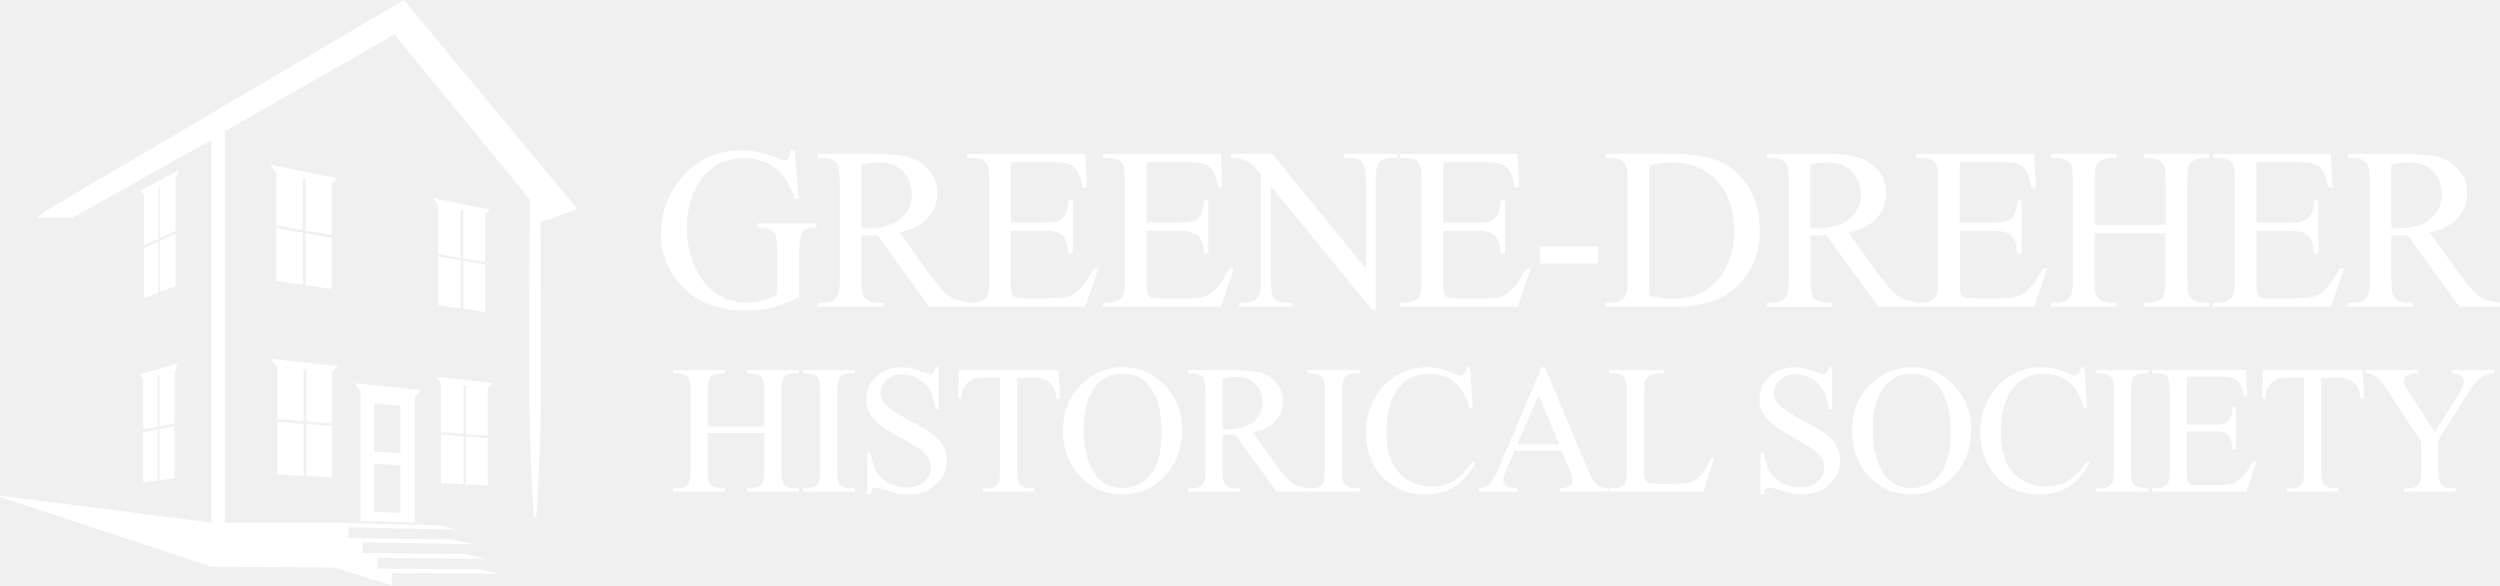
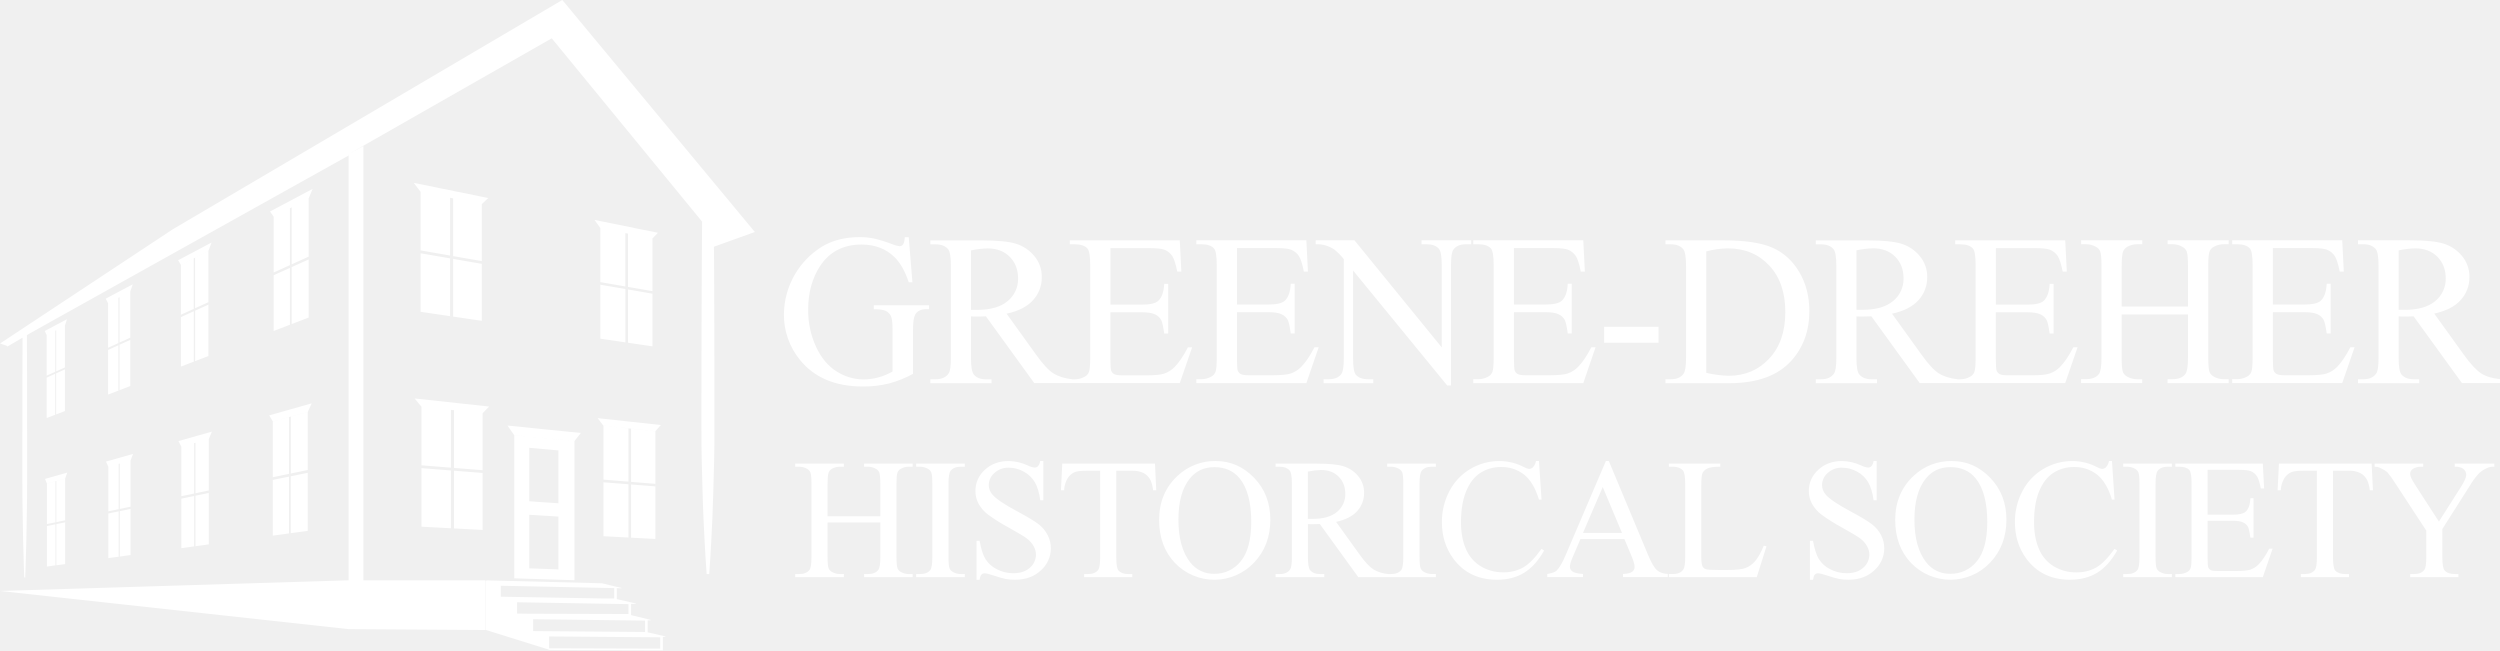
- <svg xmlns="http://www.w3.org/2000/svg" viewBox="0 0 2109.58 493.87">
-   <path d="M340.85,0,44.68,174.33,31.87,182.8l.49,1H61.78l-.23-.46,3.16-1.61h0v-.07h0L178.3,118.24V441L.13,418.25,0,419.37l116.32,38.38,62,20.47,104.15.69h0l48.08,15,.07-.07V483.6l10.31.08,0,0,78.21.44.16-.33L405,480.45h-.22l-65-.46-16-.11-5.31,0v-9.31l10.79.13,75.47.9h0v0l3.18,0,.17-.34-15.38-3.74h-.58l-29.45-.24-11.44-.15h0l-27.17-.35-17.82-.23v-8.9l10.74.18,44.79.74,30.38.5h0V459l4.67.07.12-.25.39-.81-4.32-.1-10.83-2.51-.67-.16h-.25l-67.49-1-.18-.15-19.68-.33V445l5.72.12V445l32.13.8,49.51,1h.5v.21l4,.1.13-.27L371,443.3l-88.77-2.23H189.67V111l-10.76,5.87L332.8,29.12,447.09,168.44l-.15,21.18-.12,18.07c0,12.7-.1,27.52-.16,43.4s0,32.82-.07,49.76c0,8.47,0,16.94,0,25.27s0,16.54.24,24.48.42,15.61.61,22.89.41,14.16.71,20.51.6,12.17.85,17.34.55,9.66.76,13.36l.77,11.65h2l.77-11.65c.21-3.71.5-8.2.76-13.36s.58-11,.85-17.34.52-13.23.71-20.51.4-15,.61-22.89.26-16.14.24-24.48,0-16.8,0-25.27c0-16.94,0-33.88-.07-49.76s-.11-30.7-.16-43.4l-.14-20.17,31.09-11.19ZM283,441.33l-.65-.11,0,14h-.09l-.1-14.18ZM178.36,222.8V441.05h-.07V117.24l.07,0Z" fill="#fff" />
-   <polygon points="282.42 455.25 282.37 441.23 283.02 441.33 282.23 441.07 282.33 455.25 282.42 455.25" fill="#fff" />
-   <polygon points="178.3 222.81 178.3 441.04 178.37 441.05 178.37 222.8 178.37 117.2 178.3 117.24 178.3 222.81" fill="#fff" />
-   <path d="M369.77,257.43l39.58,5.81v-82l4.19-4.31-48.2-9.76,4.43,6.19v84Zm0-43,19,3.31V177.19l2,.39v40.49l18.55,3.22v1.93L390.79,220v40.49l-2-.29V219.68l-19-3.28Z" fill="#fff" />
-   <path d="M372.12,407.54l39.47,2.1V327.79l-39.47-4.17Zm0-42.94,19,1.52V325.64l2,.21v40.43l18.49,1.48v1.92l-18.49-1.46v40.43l-2-.11V368.07l-19-1.5Z" fill="#fff" />
-   <polygon points="415.77 323.1 367.71 317.86 372.12 323.62 411.59 327.79 415.77 323.1" fill="#fff" />
-   <path d="M233.13,216v21l46.51,6.83V155.11l4.91-4.59L227.92,139l5.22,6.8,19.15,3.82-19.15-3.82Zm0-25.67,22.4,3.89V150.31l2.33.47v43.88l21.77,3.78v2.09l-21.77-3.76v43.88l-2.33-.34V196.37l-22.4-3.86Z" fill="#fff" />
-   <path d="M233.82,400.32l46.47,2.47V314.07l-46.47-4.91Zm0-46.65,22.38,1.79V311.53l2.32.25v43.87l21.75,1.74v2.09l-21.75-1.71v43.87l-2.32-.12V357.58l-22.38-1.76Z" fill="#fff" />
-   <polygon points="285.2 309.02 228.62 302.86 233.82 309.16 280.3 314.07 285.2 309.02" fill="#fff" />
-   <path d="M121.47,229.83v21.74l26.59-10.2v-90.5l-26.59,13.88Zm0-22.7,12.35-5.61V158.3l1.33-.69v43.31l12.9-5.86v2.13L135.15,203v43.31l-1.33.51V203.61l-12.35,5.57Z" fill="#fff" />
-   <polygon points="151.09 143.56 118.7 160.74 121.47 164.74 148.06 150.87 151.09 143.56" fill="#fff" />
-   <path d="M120.82,407.11l26.54-3.62v-90.4l-26.54,7.29Zm0-44.39,12.33-2.55V317l1.33-.36v43.26l12.87-2.67v2.13L134.48,362v43.26l-1.33.18V362.25l-12.33,2.52Z" fill="#fff" />
-   <polygon points="120.82 320.37 147.36 313.08 150.38 306.53 118.06 315.69 120.82 320.37" fill="#fff" />
-   <path d="M304.31,439.53,350.08,441V335.23l-45.77-4.44Zm11.43-99.21,22.14,2v40.16L315.75,381Zm0,50.91,22.14,1.36v40.16l-22.14-.82Z" fill="#fff" />
-   <polygon points="354.91 329.06 299.18 323.42 304.31 330.79 350.08 335.23 354.91 329.06" fill="#fff" />
-   <path d="M686.56,192.06h2.38v-3.62h-50v3.62q7.81,0,10.9,1.57a10,10,0,0,1,4.57,4.57q1.48,3,1.48,12.71v37.33A55.07,55.07,0,0,1,643,253.58a52.5,52.5,0,0,1-13.81,1.81,44.9,44.9,0,0,1-23.76-7.09Q593.91,241.2,586.77,226c-.94-2-1.76-4.06-2.51-6.14a80.51,80.51,0,0,1-4.63-27.57,75.7,75.7,0,0,1,4.87-27.65c.31-.81.62-1.62,1-2.4s.72-1.54,1.09-2.3c.51-1,1-2.08,1.58-3.09s1-1.76,1.57-2.63c.24-.38.44-.77.69-1.15a42.77,42.77,0,0,1,14-13.61q10-5.9,23.53-5.91,18.09,0,29.61,11.14a38.87,38.87,0,0,1,5,6.06,67.36,67.36,0,0,1,8,16.89h3.33l-1.72-21-.58-7-.8-9.73-.24-3H667c0,.28,0,.55-.06.82-.23,2.78-.73,4.69-1.51,5.71a3.93,3.93,0,0,1-2.47,1.59,3.61,3.61,0,0,1-.62.07,9.64,9.64,0,0,1-2.19-.37,50.85,50.85,0,0,1-4.95-1.63,117.23,117.23,0,0,0-16.33-5,66,66,0,0,0-12.81-1.14,72.35,72.35,0,0,0-21.72,3.11,57.22,57.22,0,0,0-11.79,5.17c-1,.58-1.93,1.21-2.88,1.84-.53.35-1.06.68-1.57,1a68,68,0,0,0-15.25,14.75,76.79,76.79,0,0,0-6.24,9.66c-.24.44-.5.85-.73,1.29a69.41,69.41,0,0,0-8.19,32.66,64.09,64.09,0,0,0,14.57,41.52q19.43,24,56.85,24a94.62,94.62,0,0,0,23.71-2.76A93.18,93.18,0,0,0,670,252.72c1.49-.72,3-1.47,4.49-2.28V210.92a69.26,69.26,0,0,1,.39-7.87c0-.16,0-.33.06-.49.11-.85.24-1.62.39-2.33a13.71,13.71,0,0,1,.82-2.66c.08-.18.16-.38.25-.54Q679.13,192.06,686.56,192.06Z" fill="#fff" />
-   <path d="M745.49,258.91v-3.52h-5a21.1,21.1,0,0,1-3-.21,12.25,12.25,0,0,1-7.9-4q-2.67-2.95-2.67-15.14V198.54q1.52.1,3,.14t2.67,0c1.37,0,3,0,4.94-.09l3-.1,7.12,9.84,1,1.44,9.77,13.49,18.69,25.82,7.08,9.78H915.73l11.14-32.38h-3.81q-6.19,11.9-12.09,17.81a23.71,23.71,0,0,1-9.52,6q-5,1.52-15.9,1.52h-21.9q-5.33,0-7.24-1.09a6,6,0,0,1-2.67-3Q853,246,853,237.39V194.82h28.38q8.09,0,12,1.9A11.93,11.93,0,0,1,899,202q1.33,2.67,2.67,12.09h3.52V169.11h-3.52q-.57,11-5.52,15.43-3.71,3.33-14.76,3.33H853v-51H888.4q9.62,0,13.43,1.43a15.21,15.21,0,0,1,7.19,5.81q2.43,3.81,4.43,14h3.71l-1.43-28.28H816.22v3.52h4.57q8,0,11.43,3.81,2.47,2.86,2.48,15.14v83.89q0,9.43-1.09,12.48a8,8,0,0,1-4.14,4.57,18.09,18.09,0,0,1-8.67,2.19h-2.18q-10.57-1.14-17.14-5.33T785.76,233.1L776.31,220,759.1,196.06a55.07,55.07,0,0,0,16.43-6.19c.46-.28.91-.56,1.35-.85a31.33,31.33,0,0,0,6.26-5.33c.3-.34.57-.7.85-1A30.1,30.1,0,0,0,790.91,163a28.75,28.75,0,0,0-6.81-19.19,34.7,34.7,0,0,0-16.57-11q-9.76-3-30.33-3h-47v3.52H695q7.33,0,11,4.19c1.65,1.82,2.52,6.32,2.64,13.43,0,.56,0,1.11,0,1.71v83.42q0,11-2,14-3.52,5.33-11.71,5.33h-4.86v3.52h55.32Zm-18.57-76.71V138.83A84.16,84.16,0,0,1,741.87,137q12.47,0,20,7.57t7.57,19.66a27.88,27.88,0,0,1-1.15,8,24.75,24.75,0,0,1-5,9.12,29.19,29.19,0,0,1-3.21,3.23c-.45.38-.94.72-1.42,1.07l-.47.36a29.32,29.32,0,0,1-5,2.79h0a36,36,0,0,1-4.64,1.73c-.34.1-.7.18-1,.27a54,54,0,0,1-10.08,1.59c-1.68.12-3.41.19-5.23.19q-.86,0-2.19,0t-3.14,0Z" fill="#fff" />
-   <path d="M1041.32,226.53h-3.81q-6.19,11.9-12.09,17.81a23.71,23.71,0,0,1-9.52,6q-5,1.52-15.9,1.52h-21.9q-5.33,0-7.24-1.09a6,6,0,0,1-2.67-3q-.76-1.85-.76-10.43V194.82H995.8q8.09,0,12,1.9a11.93,11.93,0,0,1,5.62,5.24q1.33,2.67,2.67,12.09h3.52V169.11h-3.52q-.57,11-5.52,15.43-3.71,3.33-14.76,3.33H967.42v-51h35.42q9.62,0,13.43,1.43a15.21,15.21,0,0,1,7.19,5.81q2.43,3.81,4.43,14h3.71l-1.43-28.28H930.67v3.52h4.57q8,0,11.43,3.81,2.47,2.86,2.48,15.14v83.89q0,9.43-1.1,12.48a8,8,0,0,1-4.14,4.57,18.09,18.09,0,0,1-8.67,2.19h-4.57v3.52h99.51Z" fill="#fff" />
-   <path d="M1055.44,138.07q2.9,2.1,8.52,8.67v89.8q0,10.85-2.09,13.9-3.43,5-11.71,5h-4.48v3.52h44.95v-3.52h-4.57q-7.52,0-11.14-4-2.57-3-2.57-14.86V157l85.13,104h3.43V152.16q0-10.86,2.1-13.9,3.43-5,11.62-5h4.57v-3.52h-44.95v3.52h4.48q7.62,0,11.14,4,2.66,3,2.67,14.86v74.47l-78.94-96.84h-35v3.52a30.36,30.36,0,0,1,8.38.86A31.34,31.34,0,0,1,1055.44,138.07Z" fill="#fff" />
-   <path d="M1291.72,226.53h-3.81q-6.19,11.9-12.09,17.81a23.71,23.71,0,0,1-9.52,6q-5,1.52-15.9,1.52h-21.9q-5.33,0-7.24-1.09a6,6,0,0,1-2.67-3q-.77-1.85-.76-10.43V194.82h28.38q8.09,0,12,1.9a11.93,11.93,0,0,1,5.62,5.24q1.33,2.67,2.67,12.09H1270V169.11h-3.52q-.57,11-5.52,15.43-3.71,3.33-14.76,3.33h-28.38v-51h35.42q9.62,0,13.43,1.43a15.22,15.22,0,0,1,7.19,5.81q2.43,3.81,4.43,14H1282l-1.43-28.28h-99.51v3.52h4.57q8,0,11.43,3.81,2.48,2.86,2.48,15.14v83.89q0,9.43-1.09,12.48a8,8,0,0,1-4.14,4.57,18.09,18.09,0,0,1-8.67,2.19h-4.57v3.52h99.51Z" fill="#fff" />
-   <rect x="1299.42" y="207.96" width="49.23" height="14.38" fill="#fff" />
-   <path d="M1475.81,158.26q-9.19-15.33-24.28-21.9t-44-6.57h-52.56v3.52h4.86q7.33,0,11,4.19,2.66,3,2.67,15.14v83.42q0,11-2.09,14.09-3.43,5.24-11.62,5.24h-4.86v3.52h57.71q37.61,0,56-20.19,16.38-18.09,16.38-45Q1485,173.59,1475.81,158.26Zm-27.09,78.46q-14.57,15.52-36.66,15.52a97.25,97.25,0,0,1-20.28-2.67V139.78a80.9,80.9,0,0,1,19.52-2.76q22.85,0,37.42,15.43t14.57,42.18Q1463.28,221.2,1448.71,236.72Z" fill="#fff" />
-   <path d="M1546.2,255.38h-5q-7.24,0-10.86-4.19-2.67-2.95-2.67-15.14V198.54q1.52.1,3,.14c1,0,1.84,0,2.67,0q3,0,7.9-.19l43.71,60.37h131.59l11.14-32.38h-3.81q-6.19,11.9-12.09,17.81a23.71,23.71,0,0,1-9.52,6q-5,1.52-15.9,1.52h-21.9q-5.33,0-7.24-1.09a6,6,0,0,1-2.67-3q-.77-1.85-.76-10.43V194.82h28.38q8.09,0,12,1.9a11.93,11.93,0,0,1,5.62,5.24q1.33,2.67,2.67,12.09h3.52V169.11h-3.52q-.57,11-5.52,15.43-3.71,3.33-14.76,3.33H1653.7v-51h35.42q9.62,0,13.43,1.43a15.22,15.22,0,0,1,7.19,5.81q2.43,3.81,4.43,14h3.71l-1.43-28.28h-99.51v3.52h4.57q8,0,11.43,3.81,2.48,2.86,2.48,15.14v83.89q0,9.43-1.09,12.48a8,8,0,0,1-4.14,4.57,18.09,18.09,0,0,1-8.67,2.19h-2.18q-10.57-1.14-17.14-5.33t-15.71-16.95l-26.66-37q16.28-3.62,24-12.38a30.15,30.15,0,0,0,7.76-20.66,28.75,28.75,0,0,0-6.81-19.19,34.7,34.7,0,0,0-16.57-11q-9.76-3-30.33-3h-47v3.52h4.86q7.33,0,11,4.19,2.66,3,2.67,15.14v83.42q0,11-2,14-3.52,5.33-11.71,5.33h-4.86v3.52h55.33Zm-18.57-116.55a84.17,84.17,0,0,1,15-1.81q12.47,0,20,7.57t7.57,19.66a25.6,25.6,0,0,1-9.38,20.38q-9.38,8-27.85,8-.86,0-2.19,0t-3.14,0Z" fill="#fff" />
-   <path d="M1786,255.38h-4.67a17.53,17.53,0,0,1-8.67-2.28,8.52,8.52,0,0,1-4-4.1q-1.24-3.14-1.24-12.95V196.73h60v39.33q0,11.62-2.38,14.66-3.62,4.67-11.52,4.67H1809v3.52h55.23v-3.52h-4.57a18.06,18.06,0,0,1-8.76-2.28,8.57,8.57,0,0,1-3.9-4.1q-1.24-3.14-1.24-12.95V152.73q0-9.52,1.09-12.62a8,8,0,0,1,4.14-4.62,18.11,18.11,0,0,1,8.66-2.19h4.57v-3.52H1809v3.52h4.57a17.52,17.52,0,0,1,8.67,2.29,8.54,8.54,0,0,1,4,4.09q1.24,3.14,1.24,13v36.95h-60V152.73q0-9.52,1.14-12.62a8.25,8.25,0,0,1,4.09-4.62,18.11,18.11,0,0,1,8.67-2.19H1786v-3.52h-55.33v3.52h4.57a18.05,18.05,0,0,1,8.76,2.29,8.6,8.6,0,0,1,3.91,4.09q1.24,3.14,1.24,13v83.32q0,11.62-2.29,14.66-3.62,4.67-11.62,4.67h-4.57v3.52H1786Z" fill="#fff" />
-   <path d="M1978,226.53h-3.81q-6.19,11.9-12.09,17.81a23.71,23.71,0,0,1-9.52,6q-5,1.52-15.9,1.52h-21.9q-5.33,0-7.24-1.09a6,6,0,0,1-2.67-3q-.77-1.85-.76-10.43V194.82h28.38q8.09,0,12,1.9a11.93,11.93,0,0,1,5.62,5.24q1.33,2.67,2.67,12.09h3.52V169.11h-3.52q-.57,11-5.52,15.43-3.71,3.33-14.76,3.33H1904.1v-51h35.42q9.62,0,13.43,1.43a15.22,15.22,0,0,1,7.19,5.81q2.43,3.81,4.43,14h3.71l-1.43-28.28h-99.51v3.52h4.57q8,0,11.43,3.81,2.48,2.86,2.48,15.14v83.89q0,9.43-1.09,12.48a8,8,0,0,1-4.14,4.57,18.09,18.09,0,0,1-8.67,2.19h-4.57v3.52h99.51Z" fill="#fff" />
-   <path d="M2092.44,250.05q-6.57-4.19-15.71-16.95l-26.66-37q16.28-3.62,24-12.38a30.15,30.15,0,0,0,7.76-20.66,28.75,28.75,0,0,0-6.81-19.19,34.7,34.7,0,0,0-16.57-11q-9.76-3-30.33-3h-47v3.52H1986q7.33,0,11,4.19,2.66,3,2.67,15.14v83.42q0,11-2,14-3.52,5.33-11.71,5.33h-4.86v3.52h55.33v-3.52h-5q-7.24,0-10.86-4.19-2.67-2.95-2.67-15.14V198.54q1.52.1,3,.14c1,0,1.84,0,2.67,0q3,0,7.9-.19l43.71,60.37h34.47v-3.52Q2099,254.24,2092.44,250.05Zm-69.23-57.42q-.86,0-2.19,0t-3.14,0V138.83a84.17,84.17,0,0,1,15-1.81q12.47,0,20,7.57t7.57,19.66a25.6,25.6,0,0,1-9.38,20.38Q2041.69,192.63,2023.21,192.63Z" fill="#fff" />
-   <path d="M630.24,315h3.63a13.93,13.93,0,0,1,6.89,1.82,6.8,6.8,0,0,1,3.18,3.26q1,2.5,1,10.37v29.37H597.23V330.44q0-7.57.91-10a6.65,6.65,0,0,1,1.38-2.25h0a6.79,6.79,0,0,1,1.88-1.42,15.08,15.08,0,0,1,6.89-1.74H612v-2.8H568V315h3.63c.27,0,.54,0,.81.05a14.41,14.41,0,0,1,6.16,1.77,6.84,6.84,0,0,1,3.1,3.26q1,2.5,1,10.37v66.24q0,9.24-1.82,11.66c-1.79,2.31-4.61,3.53-8.43,3.68-.27,0-.53,0-.81,0H568v2.8h44V412h-3.71a13.76,13.76,0,0,1-4.31-.71,14.51,14.51,0,0,1-2.58-1.11,6.77,6.77,0,0,1-3.18-3.25q-1-2.5-1-10.3V365.41h47.69v31.27q0,9.24-1.89,11.66-2.88,3.71-9.16,3.71h-3.63v2.8h43.91V412h-3.63a14.35,14.35,0,0,1-7-1.82,9.4,9.4,0,0,1-1.34-1,5.92,5.92,0,0,1-1.76-2.3q-1-2.5-1-10.3V330.44c0-.81,0-1.57,0-2.29,0-.12,0-.24,0-.36a27.74,27.74,0,0,1,.84-7.38,6.36,6.36,0,0,1,3.29-3.67,14.41,14.41,0,0,1,6.89-1.74h3.63v-2.8H630.24Z" fill="#fff" />
-   <path d="M677.31,315h3.63a14.35,14.35,0,0,1,7,1.82,6.84,6.84,0,0,1,3.1,3.26q1,2.5,1,10.3v66.32q0,9.24-1.82,11.66a8.55,8.55,0,0,1-2.49,2.16,13.26,13.26,0,0,1-6.75,1.55h-3.63v2.8h44V412h-3.71a13.92,13.92,0,0,1-6.89-1.82,6.77,6.77,0,0,1-3.18-3.25q-1-2.5-1-10.3V330.36q0-9.23,1.89-11.66,2.88-3.71,9.16-3.71h3.71v-2.8h-44Z" fill="#fff" />
-   <path d="M788.16,367.19a82.84,82.84,0,0,0-8.18-5.4c-3.16-1.89-7-4-11.47-6.45q-17.64-9.46-22.33-15.14a13,13,0,0,1-3.25-8.55q0-6.13,5.15-10.94a18.32,18.32,0,0,1,13-4.81A28.86,28.86,0,0,1,779,322.43a24.68,24.68,0,0,1,5.64,6.65q3.52,6.06,4.88,16.28h2.8V309.85h-2.8q-.76,3.56-2,4.73a4.51,4.51,0,0,1-3.22,1.17,16.74,16.74,0,0,1-5.52-1.7l-.46-.2a43.29,43.29,0,0,0-17.34-4q-13.1,0-21.58,8a25.27,25.27,0,0,0-8.48,19,24,24,0,0,0,2.88,11.66,27.25,27.25,0,0,0,1.88,2.95,32.89,32.89,0,0,0,5.08,5.47h0c.49.43,1,.86,1.48,1.28,1.35,1.07,3.05,2.27,5.08,3.6l1,.67c2.72,1.75,6,3.71,9.78,5.89l2.83,1.61q13.17,7.38,16.12,9.65a27.71,27.71,0,0,1,3.45,3.1,19.66,19.66,0,0,1,3,4.09,16,16,0,0,1,2.08,7.65,15.18,15.18,0,0,1-4.52,10.84c-.31.33-.63.65-1,1q-5.49,5-15,5a33.49,33.49,0,0,1-7.07-.75c-.87-.19-1.73-.4-2.58-.66a30.65,30.65,0,0,1-5.38-2.23c-.63-.34-1.24-.69-1.83-1-.36-.22-.7-.44-1-.67l0,0a23.79,23.79,0,0,1-7.29-7.39,31.44,31.44,0,0,1-2.78-6.26A72.53,72.53,0,0,1,734.68,382h-2.8v35.2h2.8q.53-3.56,1.63-4.69a3.49,3.49,0,0,1,.9-.65,4.4,4.4,0,0,1,2.1-.49c1.19,0,3.86.66,8,2l1,.33.31.1a93.15,93.15,0,0,0,9.47,2.71l.26,0a49.3,49.3,0,0,0,8.4.68,36.6,36.6,0,0,0,14.57-2.79,29.93,29.93,0,0,0,8.71-5.65q9-8.44,9-20.1a25.63,25.63,0,0,0-2.84-11.73A28.92,28.92,0,0,0,788.16,367.19Z" fill="#fff" />
-   <path d="M809.46,312.2l-1.21,24.07h2.88q.53-7,3.33-11.05a14,14,0,0,1,6.74-5.53q3-1.06,10.22-1.06h12.34v78.43q0,8.63-1.67,11.05-2.73,3.94-9.24,3.94h-3.63v2.8h43.53V412h-3.56q-6,0-8.86-3.18-2-2.35-2-11.81V318.63h14.46A21.78,21.78,0,0,1,883,320.71a15.21,15.21,0,0,1,6.25,6.47q1.44,2.73,2.27,9.08h2.88l-1.14-24.07Z" fill="#fff" />
-   <path d="M948.3,309.85a49.13,49.13,0,0,0-34.6,13.4Q897,338.69,897,363.14q0,23.92,14.42,39t35.62,15.06q21,0,35.73-15.44t14.76-38.84q0-22.71-14.65-37.89T948.3,309.85Zm22.52,90.69a29.79,29.79,0,0,1-23.88,11.28q-13.55,0-21.8-10.3Q914.38,388,914.38,362.84q0-24.53,10.37-37.25,8.33-10.22,22.11-10.22,14.69,0,23,10.3,10.37,12.95,10.37,39.29Q980.24,389.26,970.82,400.54Z" fill="#fff" />
-   <path d="M1103.24,315h3.63a14.35,14.35,0,0,1,7,1.82,6.84,6.84,0,0,1,3.11,3.26q1,2.5,1,10.3v66.32q0,9.24-1.82,11.66-2.88,3.71-9.24,3.71h-2.41q-8.4-.91-13.63-4.24t-12.49-13.48l-21.2-29.45q12.95-2.88,19.12-9.84a24,24,0,0,0,6.17-16.43,22.86,22.86,0,0,0-5.41-15.25,27.58,27.58,0,0,0-13.17-8.78q-7.76-2.39-24.11-2.38h-37.4V315h3.86q5.83,0,8.78,3.33,2.12,2.35,2.12,12v66.32q0,8.78-1.59,11.13-2.8,4.24-9.31,4.24h-3.86v2.8h44V412h-4q-5.75,0-8.63-3.33-2.12-2.35-2.12-12V366.85q1.21.08,2.35.11t2.12,0q2.42,0,6.28-.15l34.75,48h70.17V412h-3.71a13.93,13.93,0,0,1-6.89-1.82,6.77,6.77,0,0,1-3.18-3.25q-1-2.5-1-10.3V330.36q0-9.23,1.89-11.66,2.88-3.71,9.16-3.71h3.71v-2.8h-44Zm-67.44,47.16q-.68,0-1.74,0c-.7,0-1.54,0-2.5,0v-42.7a66.89,66.89,0,0,1,11.88-1.44q9.92,0,15.94,6t6,15.63a20.36,20.36,0,0,1-7.46,16.2Q1050.48,362.16,1035.79,362.16Z" fill="#fff" />
-   <path d="M1226,406.26a35.52,35.52,0,0,1-17.64,4.28,38.64,38.64,0,0,1-20.48-5.45,33.46,33.46,0,0,1-13.44-15.67q-4.47-10.22-4.47-24.15,0-16.88,4.73-28.24t13-16.54a34,34,0,0,1,18.47-5.19q12.19,0,20.89,6.89t13.4,22.56h2.35l-2.35-34.9h-2.65a11.81,11.81,0,0,1-2.8,5.68,5,5,0,0,1-3.56,1.44,11.9,11.9,0,0,1-4.54-1.67,48.35,48.35,0,0,0-22-5.45,51.25,51.25,0,0,0-26.38,7.08,49.84,49.84,0,0,0-19,19.95,58.88,58.88,0,0,0-6.89,28.24q0,19.08,10.45,33.16,14,18.93,39.52,18.93,14.15,0,24.45-6.36t18-20.06l-2.35-1.52Q1233.66,402,1226,406.26Z" fill="#fff" />
-   <path d="M1339.41,395.24l-35.73-85.39H1301l-36.11,84.49q-4.7,11.13-8.55,14.76-1.89,1.82-8.33,3v2.8h32.32V412q-7.42-.53-9.65-2.31a5.19,5.19,0,0,1-2.23-4.13q0-3,2.57-8.93l7-16.2h39.75l6.21,14.76q3,7.19,3,10.52a5.27,5.27,0,0,1-2.16,4.24q-2.16,1.74-8.29,2v2.8H1357V412q-6.28-.38-9.8-3.44T1339.41,395.24Zm-59-20.36,17.87-41.49,17.41,41.49Z" fill="#fff" />
-   <path d="M1435.92,400.43a21.59,21.59,0,0,1-8.71,6.17q-4.77,1.74-16.58,1.74h-7.5q-9.92,0-11.81-.76a5.41,5.41,0,0,1-2.8-2.35q-1.21-2.35-1.21-8.63v-64.5q0-9.16,1.21-11.58a9.26,9.26,0,0,1,4.5-4q3.29-1.59,11.47-1.51v-2.8H1358V315h3.86q5.83,0,8.78,3.33,2.12,2.42,2.12,12V396.6q0,8.78-1.59,11.2-2.8,4.24-9.31,4.24H1358v2.8h79.49l8.78-27.86-2.5-.53Q1439.85,396,1435.92,400.43Z" fill="#fff" />
-   <path d="M1542,367.19q-5.26-4.12-19.65-11.85-17.64-9.46-22.33-15.14a13,13,0,0,1-3.26-8.55q0-6.13,5.15-10.94a18.32,18.32,0,0,1,13-4.81,27.76,27.76,0,0,1,13.48,3.56,25.41,25.41,0,0,1,10,9.61q3.52,6.06,4.88,16.28h2.8V309.85h-2.8q-.76,3.56-2,4.73a4.51,4.51,0,0,1-3.22,1.17q-1.74,0-6-1.89a43.29,43.29,0,0,0-17.34-4q-13.1,0-21.58,8a25.27,25.27,0,0,0-8.48,19,24,24,0,0,0,2.88,11.66,31.75,31.75,0,0,0,8.44,9.69q5.56,4.39,18.74,11.77t16.12,9.65a22.81,22.81,0,0,1,6.47,7.19,16,16,0,0,1,2.08,7.65,15.48,15.48,0,0,1-5.49,11.81q-5.49,5-15,5a31.56,31.56,0,0,1-15-3.63,25.45,25.45,0,0,1-10.18-9.12q-3.33-5.49-5.3-16.54h-2.8v35.2h2.8q.53-3.56,1.63-4.69a4,4,0,0,1,3-1.14q2,0,9.35,2.38a85.93,85.93,0,0,0,9.73,2.76,49.3,49.3,0,0,0,8.4.68q14.23,0,23.28-8.44t9-20.1a25.64,25.64,0,0,0-2.84-11.73A28.9,28.9,0,0,0,1542,367.19Z" fill="#fff" />
-   <path d="M1614.1,309.85a49.12,49.12,0,0,0-34.6,13.4q-16.66,15.44-16.65,39.9,0,23.92,14.42,39t35.62,15.06q21,0,35.73-15.44t14.76-38.84q0-22.71-14.65-37.89T1614.1,309.85Zm22.52,90.69a29.79,29.79,0,0,1-23.89,11.28q-13.55,0-21.8-10.3-10.75-13.55-10.75-38.68,0-24.53,10.37-37.25,8.33-10.22,22.1-10.22,14.69,0,23,10.3Q1646,338.61,1646,365,1646,389.26,1636.62,400.54Z" fill="#fff" />
-   <path d="M1744.37,406.26a35.52,35.52,0,0,1-17.64,4.28,38.64,38.64,0,0,1-20.48-5.45,33.46,33.46,0,0,1-13.44-15.67q-4.47-10.22-4.47-24.15,0-16.88,4.73-28.24t13-16.54a34,34,0,0,1,18.47-5.19q12.19,0,20.89,6.89t13.4,22.56h2.35l-2.35-34.9h-2.65a11.81,11.81,0,0,1-2.8,5.68,5,5,0,0,1-3.56,1.44,11.89,11.89,0,0,1-4.54-1.67,48.35,48.35,0,0,0-22-5.45,51.25,51.25,0,0,0-26.38,7.08,49.84,49.84,0,0,0-19,19.95,58.88,58.88,0,0,0-6.89,28.24q0,19.08,10.45,33.16,14,18.93,39.52,18.93,14.15,0,24.45-6.36t18-20.06l-2.35-1.52Q1752,402,1744.37,406.26Z" fill="#fff" />
-   <path d="M1769,315h3.63a14.35,14.35,0,0,1,7,1.82,6.84,6.84,0,0,1,3.11,3.26q1,2.5,1,10.3v66.32q0,9.24-1.82,11.66-2.88,3.71-9.24,3.71H1769v2.8h44V412h-3.71a13.93,13.93,0,0,1-6.89-1.82,6.77,6.77,0,0,1-3.18-3.25q-1-2.5-1-10.3V330.36q0-9.23,1.89-11.66,2.88-3.71,9.16-3.71H1813v-2.8h-44Z" fill="#fff" />
-   <path d="M1891.44,403.27a18.86,18.86,0,0,1-7.57,4.77q-3.94,1.21-12.64,1.21h-17.41q-4.24,0-5.75-.87a4.76,4.76,0,0,1-2.12-2.35q-.61-1.48-.61-8.29V363.9h22.56q6.43,0,9.54,1.51a9.49,9.49,0,0,1,4.47,4.16q1.06,2.12,2.12,9.61h2.8V343.46H1884q-.45,8.78-4.39,12.26-3,2.65-11.73,2.65h-22.56V317.8h28.16q7.65,0,10.67,1.14a12.09,12.09,0,0,1,5.72,4.62q1.93,3,3.52,11.13h3l-1.14-22.48h-79.11V315h3.63q6.36,0,9.08,3,2,2.27,2,12v66.7q0,7.49-.87,9.92a6.37,6.37,0,0,1-3.29,3.63,14.4,14.4,0,0,1-6.89,1.74h-3.63v2.8h79.11l8.86-25.74h-3Q1896.13,398.57,1891.44,403.27Z" fill="#fff" />
-   <path d="M1909.82,312.2l-1.21,24.07h2.88q.53-7,3.33-11.05a14,14,0,0,1,6.74-5.53q3-1.06,10.22-1.06h12.34v78.43q0,8.63-1.67,11.05-2.73,3.94-9.24,3.94h-3.63v2.8h43.53V412h-3.56q-6,0-8.86-3.18-2-2.35-2-11.81V318.63h14.46a21.78,21.78,0,0,1,10.26,2.08,15.21,15.21,0,0,1,6.25,6.47q1.44,2.73,2.27,9.08h2.88l-1.14-24.07Z" fill="#fff" />
-   <path d="M2068.79,315a15.25,15.25,0,0,1,6.13.95,7.35,7.35,0,0,1,3.14,2.61,6.73,6.73,0,0,1,1.1,3.78q0,3.48-4.54,10.6l-20.14,31.64-21.42-33.08q-4.62-7.12-4.62-9.84a5.38,5.38,0,0,1,3-5A13.24,13.24,0,0,1,2038,315h2.27v-2.8h-43.91V315a10.1,10.1,0,0,1,4.39.76q5.6,2.65,7.38,4.54a91.13,91.13,0,0,1,6.77,9.46l28.16,43v24.3q0,8.63-1.67,11.05-2.73,3.94-9.24,3.94h-3.63v2.8h43.6V412h-3.33q-6.21,0-9.08-3.18-2.12-2.35-2.12-11.81V371.32l24.76-39a68.22,68.22,0,0,1,7.65-10.6,22.48,22.48,0,0,1,6.89-5,15.46,15.46,0,0,1,5.75-1.74h2v-2.8h-35.81Z" fill="#fff" />
+ <svg xmlns="http://www.w3.org/2000/svg" viewBox="0 0 1900.15 494.28">
+   <path d="M427.39,0,131.23,174.33.06,261.06l4.67,1.6,1,.67,11.42-6.68c0,4.21,0,13.79-.1,26.5,0,17.31-.05,40.38-.07,63.46,0,5.77,0,11.54,0,17.22s0,11.27.08,16.68c.16,10.82.28,20.91.49,29.57s.45,15.86.59,20.91.28,7.94.28,7.94h.75s.11-2.89.28-7.94.35-12.26.6-20.91c.17-6.84.28-14.6.39-22.89q0-3.29.1-6.68c0-5.41.09-11,.08-16.68s0-11.45,0-17.22c0-23.08,0-46.15-.07-63.46-.06-15.36-.1-26.16-.1-28.41l3.74-2.2h0l122.22-68.19,4.86-2.71,113.61-63.4V222.81h0V117.24l.07,0V441.07h-.07L18.72,448.6,0,449.17l264.89,29,104,.68-.08-23.64,0-9.55,0-4.63h0l.77.25.77.26-1.29-.21,0,13.88.08,23.54L417,493.7v.14h0V494l86.65.26h.18V484.07h1.88l.16-.33-13.59-3.12v-.29h0v-8.82l2.18,0,.16-.34-14.95-3.64v-.86h0V459l3.66,0,.13-.25-3.79-.88v-.1h-.42l-10.46-2.42v-.52h0v-7.78l3.46.09.13-.27L468.8,446V446h-.24l-11-2.67-88.77-2.23H276.22V111l-10.76,5.87L419.35,29.12,533.63,168.44c0,3.89-.07,11.28-.14,21.18,0,5.34-.08,11.41-.12,18.07,0,12.7-.11,27.52-.16,43.4s-.05,32.82-.08,49.75c0,8.47,0,16.94,0,25.28s0,16.54.24,24.48.41,15.61.61,22.89.41,14.16.71,20.51.6,12.18.85,17.34.56,9.66.76,13.36l.77,11.65h2l.77-11.65c.2-3.7.5-8.2.76-13.36s.58-11,.85-17.34.52-13.23.71-20.51.4-14.95.61-22.89.26-16.14.24-24.48,0-16.81,0-25.28c0-16.93,0-33.87-.08-49.75s-.11-30.7-.15-43.4c-.06-7.55-.1-14.34-.14-20.17l31.09-11.19Zm74.4,484.4V493l-83.35-.25h-1.07v-9l9.77.07h.36Zm-11.5-12.7v8.64H490l-63.68-.51h-.39l-20.73-.17v-9l10.64.12h.44Zm-12.61-12.53v7.52l-67.17-.2h-.42l-6.73,0L393,466.34v-8.58l10.53.18h.32Zm-91.63-13.85h.26l71,1.48,9.52.19v7.87l-9.14,0-57.52-1h-.41l-19.11-.33v-8.31Zm70.26-187.89,39.58,5.81v-82l4.19-4.31-48.2-9.76,4.43,6.19v84Zm0-43,19,3.31V177.19l2,.4v40.48l18.54,3.22v1.93L477.34,220v40.49l-2-.29V219.68l-19-3.28Zm2.35,193.12,39.47,2.1V327.79l-39.47-4.17Zm0-43,19,1.52V325.64l2,.2v40.43l18.5,1.48v1.93l-18.5-1.46v40.43l-2-.11V368.06l-19-1.49Zm39.46-36.8-39.47-4.17-4.41-5.76,48.05,5.23ZM319.68,216v21l46.51,6.84V155.11l4.91-4.59L314.46,139l5.22,6.8,19.15,3.82-19.15-3.82Zm0-25.68,22.39,3.9V150.31l2.33.47v43.88l21.77,3.78v2.09l-21.77-3.76v43.89l-2.33-.34V196.37l-22.39-3.86Zm.68,210,46.47,2.47V314.07l-46.47-4.91Zm0-46.65,22.38,1.79V311.53l2.32.25v43.87l21.75,1.74v2.08l-21.75-1.71v43.87l-2.32-.13V357.58l-22.38-1.77Zm46.46-39.6-46.47-4.91-5.21-6.3L371.75,309ZM208,229.83v21.74l26.59-10.2v-90.5L208,164.74Zm0-22.69,12.35-5.62V158.3l1.33-.69v43.31l12.9-5.86v2.13L221.7,203v43.3l-1.33.52V203.61L208,209.18Zm26.58-56.27L208,164.74l-2.76-4,32.38-17.18Zm-76.19,39.75-20.86,10.89v77.11l20.86-8v-80Zm0,40.94-10.1,4.55v38.37l-1,.4v-38.3l-2.3,1L137.55,241v-1.82l1.87-.84,7.85-3.57v-38.3l1-.54v38.36l10.1-4.59Zm-23-33.75,25.42-13.48-2.37,6.29-20.86,10.89ZM82.12,230.43v69.46L99,293.41V221.62l1.91-5.53L80.35,227Zm0,33.91L90,260.76V226.32l.84-.44v34.5L99,256.67v1.69L90.84,262v34.49l-.84.33V262.42L82.12,266ZM49.34,247.53,44.56,250l-9.07,4.74v63l13.85-5.32V247.53Zm0,33.23-6.68,3V315l-.69.27v-31.2L35.5,287v-1.49L42,282.58v-31.2l.69-.36v31.25l6.68-3ZM34.62,251.25l16.28-8.63-1.56,4.91L44.56,250l-9.07,4.74L34,251.56ZM207.37,407.11l26.53-3.62V313.08l-26.53,7.29Zm0-44.39,12.33-2.56V317l1.32-.36v43.26l12.88-2.67v2.13L221,362v43.26l-1.32.18V362.25l-12.33,2.51Zm-2.76-47,32.31-9.16-3,6.55-26.53,7.29ZM158.7,413.76v-80l2.36-5.71-25.44,7.21,2.19,4.24v77.14Zm-20.89-36.62,9.73-2V336.81l1-.29v38.39l10.11-2.1v1.88l-10.11,2.07v38.38l-1,.14V377l-9.73,2ZM82.33,424.21l16.89-2.33V350.07l-16.89,4.64Zm0-35.57L90.22,387V352.55l.84-.23v34.51l8.16-1.69v1.69l-8.16,1.66V423l-.84.13V388.67l-7.88,1.6Zm16.88-38.57-16.89,4.64-1.77-3.87L101.13,345ZM49.53,397v-1.53l-6.69,1.39V365.57l-.69.19V397l-6.48,1.34v1.48l6.48-1.32v31.21l-6.48.88v-63l13.86-3.8v64.95l-6.69.9V398.33Zm0-33.25-13.86,3.81L34.21,364l16.88-4.78Zm341.33,75.81L436.62,441V335.23l-45.76-4.44Zm11.43-99.21,22.14,2v40.16L402.29,381Zm0,50.91,22.14,1.36v40.16l-22.14-.82Zm34.33-56-45.76-4.44-5.14-7.37,55.73,5.64Zm258.92-96q-1.6,3-1.6,11.68v33.22a81.16,81.16,0,0,1-18.17,7.28,79.34,79.34,0,0,1-19.92,2.32q-31.46,0-47.79-20.17a53.86,53.86,0,0,1-12.24-34.89,61.19,61.19,0,0,1,29.29-51.47q11.92-7,28.17-7a55.58,55.58,0,0,1,10.77,1,99.12,99.12,0,0,1,13.72,4.24,22.14,22.14,0,0,0,6,1.68,3.19,3.19,0,0,0,2.6-1.4q1.08-1.4,1.32-5.48h3l2.8,34.26h-2.8q-4.24-12.81-11-19.29-9.69-9.36-24.9-9.37-20.73,0-31.53,16.41-9,13.85-9,33a66,66,0,0,0,6,28.33q6,12.81,15.73,18.77a37.76,37.76,0,0,0,20,6,44.26,44.26,0,0,0,11.6-1.52,46.2,46.2,0,0,0,10.8-4.48V250.87q0-8.16-1.24-10.68a8.31,8.31,0,0,0-3.84-3.84c-1.73-.88-4.79-1.32-9.16-1.32V232h42V235h-2Q697.86,235,695.54,239.19Zm58.09,49.06h-4.24q-6.09,0-9.12-3.52Q738,282.24,738,272V240.47l2.48.12c.8,0,1.54,0,2.24,0,1.7,0,3.92,0,6.64-.16l36.74,50.74H896.72L906.09,264h-3.2q-5.21,10-10.17,15a20.1,20.1,0,0,1-8,5q-4.17,1.28-13.37,1.28H852.94q-4.47,0-6.08-.92a5.06,5.06,0,0,1-2.24-2.48c-.43-1-.64-4-.64-8.77V237.35h23.85q6.81,0,10.09,1.6a10,10,0,0,1,4.72,4.4q1.11,2.24,2.24,10.16h3V215.74h-3q-.48,9.28-4.64,13-3.12,2.81-12.41,2.8H844V188.6h29.77q8.09,0,11.29,1.21a12.72,12.72,0,0,1,6,4.88q2,3.19,3.72,11.76h3.12l-1.2-23.77H813.09v3h3.84q6.72,0,9.6,3.21,2.09,2.4,2.08,12.72v70.51c0,5.28-.3,8.78-.92,10.49a6.72,6.72,0,0,1-3.48,3.84,15.17,15.17,0,0,1-7.28,1.84H815.1q-8.88-1-14.41-4.48t-13.2-14.25l-22.41-31.13q13.68-3,20.21-10.41a25.37,25.37,0,0,0,6.52-17.37,24.17,24.17,0,0,0-5.72-16.12,29.19,29.19,0,0,0-13.93-9.29q-8.2-2.52-25.49-2.52H707.13v3h4.08q6.16,0,9.29,3.53,2.24,2.47,2.24,12.72V272q0,9.28-1.68,11.77-3,4.49-9.85,4.48h-4.08v3h46.5Zm-15.6-98a70,70,0,0,1,12.56-1.52q10.49,0,16.85,6.36t6.36,16.53a21.52,21.52,0,0,1-7.88,17.12q-7.89,6.72-23.41,6.73c-.48,0-1.1,0-1.84,0s-1.63,0-2.64,0ZM992.91,291.21H909.28v-3h3.84a15.17,15.17,0,0,0,7.28-1.84,6.72,6.72,0,0,0,3.48-3.84c.62-1.71.92-5.21.92-10.49V201.57q0-10.32-2.08-12.72-2.88-3.21-9.6-3.21h-3.84v-3h83.63l1.2,23.77H991q-1.68-8.56-3.72-11.76a12.72,12.72,0,0,0-6-4.88q-3.21-1.2-11.29-1.21H940.17v42.9H964q9.29,0,12.41-2.8,4.16-3.67,4.64-13h3v37.77h-3q-1.12-7.92-2.24-10.16a10,10,0,0,0-4.72-4.4q-3.29-1.6-10.09-1.6H940.17v35.77c0,4.8.21,7.73.64,8.77a5.06,5.06,0,0,0,2.24,2.48q1.61.92,6.08.92h18.41q9.21,0,13.37-1.28a20.1,20.1,0,0,0,8-5q5-5,10.17-15h3.2ZM1007,186.36a25.58,25.58,0,0,0-7-.72v-3h29.46l66.35,81.4V201.49q0-10-2.24-12.48-3-3.37-9.37-3.37h-3.76v-3h37.78v3h-3.84q-6.88,0-9.77,4.17-1.75,2.55-1.76,11.68V293h-2.88l-71.55-87.4V272.4q0,10,2.16,12.49,3,3.36,9.36,3.36h3.84v3H1006v-3h3.76q7,0,9.84-4.16,1.77-2.56,1.76-11.69V196.93a48.77,48.77,0,0,0-7.16-7.28A26.27,26.27,0,0,0,1007,186.36Zm196.39,104.85h-83.64v-3h3.84a15.21,15.21,0,0,0,7.29-1.84,6.79,6.79,0,0,0,3.48-3.84q.92-2.56.92-10.49V201.57q0-10.32-2.08-12.72-2.88-3.21-9.61-3.21h-3.84v-3h83.64l1.2,23.77h-3.12q-1.68-8.56-3.72-11.76a12.75,12.75,0,0,0-6-4.88q-3.2-1.2-11.28-1.21h-29.77v42.9h23.85q9.29,0,12.4-2.8,4.17-3.67,4.64-13h3v37.77h-3q-1.11-7.92-2.24-10.16a10,10,0,0,0-4.72-4.4q-3.28-1.6-10.08-1.6h-23.85v35.77c0,4.8.21,7.73.64,8.77a5,5,0,0,0,2.24,2.48q1.59.92,6.08.92H1178q9.2,0,13.36-1.28a20.06,20.06,0,0,0,8-5q5-5,10.16-15h3.2Zm57.21-30.73h-41.38V248.39h41.38Zm106.87-53.87q-7.73-12.88-20.41-18.4t-37-5.53h-44.18v3h4.08q6.16,0,9.28,3.53c1.5,1.7,2.25,6,2.25,12.72V272q0,9.21-1.77,11.85-2.88,4.39-9.76,4.4h-4.08v3h48.5q31.62,0,47.06-17,13.77-15.19,13.77-37.85Q1375.19,219.5,1367.46,206.61Zm-22.77,65.95q-12.24,13.05-30.81,13.05a82,82,0,0,1-17.05-2.24V191.09a67.89,67.89,0,0,1,16.41-2.32q19.21,0,31.45,13t12.25,35.46Q1356.94,259.51,1344.69,272.56Zm81.94,15.69h-4.24c-4.05,0-7.1-1.17-9.12-3.52Q1411,282.24,1411,272V240.47l2.48.12c.8,0,1.54,0,2.24,0q2.57,0,6.64-.16l36.74,50.74h110.59l9.37-27.21h-3.2q-5.21,10-10.17,15a20.1,20.1,0,0,1-8,5q-4.17,1.28-13.37,1.28h-18.41q-4.47,0-6.08-.92a5.06,5.06,0,0,1-2.24-2.48c-.43-1-.64-4-.64-8.77V237.35h23.85q6.81,0,10.09,1.6a10,10,0,0,1,4.72,4.4q1.11,2.24,2.24,10.16h3V215.74h-3q-.48,9.28-4.64,13-3.12,2.81-12.41,2.8H1517V188.6h29.77q8.09,0,11.29,1.21a12.72,12.72,0,0,1,6,4.88q2,3.19,3.72,11.76h3.12l-1.2-23.77h-83.63v3h3.84q6.72,0,9.6,3.21,2.09,2.4,2.08,12.72v70.51c0,5.28-.3,8.78-.92,10.49a6.72,6.72,0,0,1-3.48,3.84,15.17,15.17,0,0,1-7.28,1.84h-1.83q-8.88-1-14.41-4.48t-13.2-14.25l-22.41-31.13q13.68-3,20.21-10.41a25.32,25.32,0,0,0,6.52-17.37,24.17,24.17,0,0,0-5.72-16.12,29.19,29.19,0,0,0-13.93-9.29q-8.21-2.52-25.49-2.52h-39.54v3h4.08q6.16,0,9.29,3.53,2.24,2.47,2.24,12.72V272q0,9.28-1.68,11.77-3,4.49-9.85,4.48h-4.08v3h46.5Zm-15.6-98a70,70,0,0,1,12.56-1.52q10.48,0,16.85,6.36t6.36,16.53a21.52,21.52,0,0,1-7.88,17.12q-7.89,6.72-23.41,6.73c-.48,0-1.1,0-1.84,0s-1.63,0-2.64,0Zm217.19,100.92h-46.5v-3h3.84q6.72,0,9.76-3.92,1.92-2.56,1.92-12.33V202q0-8.33-1-11a7.2,7.2,0,0,0-3.28-3.45,15.17,15.17,0,0,0-7.36-1.92h-3.84v-3h46.5v3h-3.92a15.32,15.32,0,0,0-7.29,1.84,7,7,0,0,0-3.44,3.89c-.64,1.73-1,5.27-1,10.6V233H1663V202q0-8.33-1-11a7.12,7.12,0,0,0-3.36-3.45,14.71,14.71,0,0,0-7.28-1.92h-3.84v-3h46.42v3h-3.85a15.31,15.31,0,0,0-7.28,1.84,6.72,6.72,0,0,0-3.48,3.89c-.61,1.73-.92,5.27-.92,10.6v70q0,8.25,1,10.89a7.22,7.22,0,0,0,3.28,3.44,15.17,15.17,0,0,0,7.36,1.92h3.85v3h-46.42v-3h3.84q6.64,0,9.68-3.92,2-2.56,2-12.33V239h-50.42V272q0,8.25,1,10.89a7.15,7.15,0,0,0,3.36,3.44,14.74,14.74,0,0,0,7.29,1.92h3.92Zm152,0h-83.64v-3h3.84a15.24,15.24,0,0,0,7.29-1.84,6.79,6.79,0,0,0,3.48-3.84q.91-2.56.92-10.49V201.57q0-10.32-2.08-12.72-2.88-3.21-9.61-3.21h-3.84v-3h83.64l1.2,23.77h-3.12q-1.68-8.56-3.72-11.76a12.75,12.75,0,0,0-6-4.88q-3.2-1.2-11.28-1.21h-29.78v42.9h23.86q9.27,0,12.4-2.8,4.17-3.67,4.64-13h3v37.77h-3q-1.11-7.92-2.24-10.16a10,10,0,0,0-4.72-4.4q-3.29-1.6-10.08-1.6h-23.86v35.77c0,4.8.22,7.73.65,8.77a5,5,0,0,0,2.24,2.48q1.59.92,6.08.92h18.41q9.2,0,13.36-1.28a20.06,20.06,0,0,0,8-5q4.95-5,10.16-15h3.2Zm105.55-7.44q-5.52-3.52-13.2-14.25l-22.41-31.13q13.68-3,20.21-10.41a25.37,25.37,0,0,0,6.52-17.37,24.17,24.17,0,0,0-5.72-16.12,29.19,29.19,0,0,0-13.93-9.29q-8.2-2.52-25.49-2.52h-39.54v3h4.08q6.16,0,9.29,3.53,2.23,2.47,2.24,12.72V272q0,9.28-1.68,11.77-3,4.49-9.85,4.48h-4.08v3h46.5v-3h-4.24q-6.09,0-9.12-3.52-2.25-2.49-2.24-12.73V240.47l2.48.12c.8,0,1.54,0,2.24,0,1.7,0,3.92,0,6.64-.16l36.74,50.74h29v-3Q1891.27,287.29,1885.74,283.77Zm-58.18-48.26c-.48,0-1.1,0-1.84,0s-1.63,0-2.64,0V190.29a70,70,0,0,1,12.56-1.52q10.48,0,16.85,6.36t6.36,16.53a21.52,21.52,0,0,1-7.88,17.12Q1843.08,235.5,1827.56,235.51ZM656.77,352.39h36.9v2.35h-3a12.14,12.14,0,0,0-5.79,1.46,5.32,5.32,0,0,0-2.77,3.09q-.73,2.07-.73,8.43V423.4q0,6.56.82,8.65a5.82,5.82,0,0,0,2.61,2.74,12.05,12.05,0,0,0,5.86,1.52h3v2.36h-36.9v-2.36h3.05q5.28,0,7.7-3.11,1.59-2,1.59-9.8V397.12H629V423.4q0,6.56.83,8.65a5.7,5.7,0,0,0,2.67,2.74,11.71,11.71,0,0,0,5.79,1.52h3.12v2.36h-37v-2.36h3.06q5.34,0,7.76-3.11,1.53-2,1.53-9.8V367.72q0-6.62-.83-8.72a5.76,5.76,0,0,0-2.61-2.73,12.05,12.05,0,0,0-5.85-1.53h-3.06v-2.35h37v2.35h-3.12a12.2,12.2,0,0,0-5.79,1.46,5.53,5.53,0,0,0-2.73,3.09q-.76,2.07-.77,8.43v24.69h40.09V367.72q0-6.62-.83-8.72a5.64,5.64,0,0,0-2.67-2.73,11.66,11.66,0,0,0-5.79-1.53h-3.05Zm39.56,0h37v2.35h-3.12q-5.28,0-7.7,3.12c-1.06,1.36-1.59,4.62-1.59,9.8V423.4q0,6.56.83,8.65a5.7,5.7,0,0,0,2.67,2.74,11.65,11.65,0,0,0,5.79,1.52h3.12v2.36h-37v-2.36h3c3.57,0,6.15-1,7.77-3.11,1-1.36,1.52-4.63,1.52-9.8V367.66q0-6.56-.82-8.66a5.76,5.76,0,0,0-2.61-2.73,12.06,12.06,0,0,0-5.86-1.53h-3Zm100,54.4a21.57,21.57,0,0,1,2.39,9.86,22.34,22.34,0,0,1-7.61,16.9q-7.61,7.09-19.56,7.09a41.67,41.67,0,0,1-7.07-.57,72.8,72.8,0,0,1-8.17-2.32q-6.21-2-7.86-2a3.31,3.31,0,0,0-2.51,1c-.62.63-1.08,1.95-1.37,3.94h-2.36V411.05h2.36q1.65,9.3,4.45,13.91a21.4,21.4,0,0,0,8.56,7.66,26.5,26.5,0,0,0,12.63,3.06q7.95,0,12.57-4.2a13,13,0,0,0,4.61-9.93,13.39,13.39,0,0,0-1.75-6.42,19.18,19.18,0,0,0-5.44-6.05q-2.48-1.9-13.55-8.11a132.24,132.24,0,0,1-15.75-9.9,26.76,26.76,0,0,1-7.1-8.14,20.24,20.24,0,0,1-2.41-9.8,21.23,21.23,0,0,1,7.12-16q7.13-6.72,18.14-6.72a36.36,36.36,0,0,1,14.57,3.38,14.94,14.94,0,0,0,5,1.59,3.78,3.78,0,0,0,2.7-1,7.92,7.92,0,0,0,1.69-4H793v29.85h-2.35q-1.15-8.6-4.11-13.68a21.25,21.25,0,0,0-8.43-8.08,23.25,23.25,0,0,0-11.33-3,15.36,15.36,0,0,0-10.94,4,12.29,12.29,0,0,0-4.33,9.19,10.91,10.91,0,0,0,2.74,7.19q3.94,4.77,18.77,12.73,12.09,6.48,16.51,9.95A24.34,24.34,0,0,1,796.31,406.79Zm81.53-54.4.95,20.23h-2.41a24.62,24.62,0,0,0-1.91-7.63,12.79,12.79,0,0,0-5.25-5.44,18.28,18.28,0,0,0-8.62-1.75H848.44v65.92q0,7.95,1.72,9.92,2.42,2.67,7.44,2.67h3v2.36H824v-2.36h3q5.48,0,7.77-3.3,1.39-2,1.4-9.29V357.8H825.85c-4,0-6.89.29-8.59.89a11.77,11.77,0,0,0-5.66,4.64,18.84,18.84,0,0,0-2.8,9.29h-2.42l1-20.23Zm46.25-2A41.32,41.32,0,0,0,895,361.68q-14,13-14,33.53,0,20.1,12.12,32.77a41.48,41.48,0,0,0,60-.32q12.4-13,12.41-32.64,0-19.09-12.32-31.85T924.09,350.41ZM943,426.64A25,25,0,0,1,923,436.12a22.33,22.33,0,0,1-18.33-8.65q-9-11.39-9-32.51,0-20.62,8.71-31.31,7-8.59,18.58-8.59,12.35,0,19.35,8.65,8.71,10.89,8.71,33Q950.94,417.16,943,426.64Zm111.3-71.9h3a12.06,12.06,0,0,1,5.86,1.53,5.76,5.76,0,0,1,2.61,2.73q.83,2.1.82,8.66V423.4q0,7.75-1.52,9.8c-1.62,2.07-4.2,3.11-7.77,3.11h-2a26.32,26.32,0,0,1-11.46-3.56q-4.38-2.79-10.49-11.32l-17.82-24.76q10.87-2.42,16.07-8.27a20.16,20.16,0,0,0,5.18-13.81,19.23,19.23,0,0,0-4.55-12.82,23.21,23.21,0,0,0-11.07-7.38q-6.53-2-20.27-2H969.51v2.35h3.25c3.26,0,5.72.94,7.38,2.8,1.18,1.32,1.78,4.69,1.78,10.12V423.4q0,7.38-1.34,9.35c-1.57,2.38-4.18,3.56-7.82,3.56h-3.25v2.36h37v-2.36h-3.37c-3.23,0-5.64-.93-7.26-2.8-1.18-1.31-1.78-4.68-1.78-10.11V398.33l2,.09,1.78,0q2,0,5.28-.12l29.2,40.34h59v-2.36h-3.12a11.65,11.65,0,0,1-5.79-1.52,5.7,5.7,0,0,1-2.67-2.74q-.82-2.1-.83-8.65V367.66c0-5.18.53-8.44,1.59-9.8q2.41-3.12,7.7-3.12h3.12v-2.35h-37Zm-56.68,39.64-1.47,0q-.88,0-2.1,0V358.43a56.75,56.75,0,0,1,10-1.21q8.34,0,13.4,5.06t5.06,13.14a17.11,17.11,0,0,1-6.27,13.62Q1010,394.38,997.64,394.38Zm174,22.78,2,1.27q-6.48,11.52-15.14,16.87t-20.55,5.34q-21.45,0-33.22-15.91-8.78-11.84-8.78-27.87a49.48,49.48,0,0,1,5.79-23.73,41.91,41.91,0,0,1,15.94-16.77,43.14,43.14,0,0,1,22.17-5.95,40.61,40.61,0,0,1,18.46,4.59,10,10,0,0,0,3.82,1.4,4.24,4.24,0,0,0,3-1.21,10,10,0,0,0,2.35-4.78h2.23l2,29.34h-2q-3.95-13.17-11.27-19a27.41,27.41,0,0,0-17.56-5.79,28.61,28.61,0,0,0-15.52,4.35q-6.94,4.36-10.91,13.91t-4,23.73q0,11.72,3.75,20.3a28.12,28.12,0,0,0,11.3,13.17,32.49,32.49,0,0,0,17.21,4.58,29.89,29.89,0,0,0,14.82-3.59Q1163.95,427.85,1171.64,417.16Zm81.18,5-30-71.78h-2.23l-30.35,71q-3.95,9.35-7.19,12.4-1.59,1.53-7,2.48v2.36h27.17v-2.36q-6.24-.44-8.11-1.94a4.35,4.35,0,0,1-1.88-3.46q0-2.49,2.16-7.51l5.86-13.62h33.4l5.22,12.41q2.55,6,2.55,8.84a4.45,4.45,0,0,1-1.82,3.57q-1.82,1.45-7,1.71v2.36h34.05v-2.36q-5.28-.31-8.24-2.89T1252.82,422.19Zm-49.63-17.12,15-34.87,14.63,34.87Zm137.36,9.74,2.1.44-7.38,23.42h-66.81v-2.36h3.25c3.64,0,6.25-1.18,7.82-3.56.89-1.36,1.34-4.49,1.34-9.42V367.66c0-5.39-.6-8.76-1.78-10.12-1.66-1.86-4.12-2.8-7.38-2.8h-3.25v-2.35h39.07v2.35c-4.58,0-7.8.38-9.64,1.27a7.77,7.77,0,0,0-3.79,3.38c-.68,1.35-1,4.6-1,9.73v54.21c0,3.52.33,5.94,1,7.26a4.55,4.55,0,0,0,2.36,2c1.06.42,4.37.64,9.92.64h6.3q9.93,0,13.94-1.47a18.14,18.14,0,0,0,7.32-5.18Q1337.24,422.83,1340.55,414.81Zm89.23-8a21.57,21.57,0,0,1,2.39,9.86,22.34,22.34,0,0,1-7.61,16.9q-7.59,7.09-19.56,7.09a41.55,41.55,0,0,1-7.06-.57,72.75,72.75,0,0,1-8.18-2.32q-6.21-2-7.86-2a3.31,3.31,0,0,0-2.51,1c-.62.63-1.07,1.95-1.37,3.94h-2.35V411.05H1378q1.65,9.3,4.45,13.91a21.4,21.4,0,0,0,8.56,7.66,26.5,26.5,0,0,0,12.63,3.06q8,0,12.57-4.2a13,13,0,0,0,4.61-9.93,13.39,13.39,0,0,0-1.75-6.42,19.06,19.06,0,0,0-5.44-6.05q-2.48-1.9-13.55-8.11a132.24,132.24,0,0,1-15.75-9.9,26.59,26.59,0,0,1-7.09-8.14,20.13,20.13,0,0,1-2.42-9.8,21.2,21.2,0,0,1,7.13-16q7.13-6.72,18.13-6.72a36.36,36.36,0,0,1,14.57,3.38,15,15,0,0,0,5,1.59,3.78,3.78,0,0,0,2.7-1,7.92,7.92,0,0,0,1.69-4h2.35v29.85h-2.35c-.77-5.73-2.13-10.29-4.11-13.68a21.25,21.25,0,0,0-8.43-8.08,23.24,23.24,0,0,0-11.32-3,15.39,15.39,0,0,0-11,4,12.28,12.28,0,0,0-4.32,9.19,10.9,10.9,0,0,0,2.73,7.19q3.94,4.77,18.77,12.73,12.09,6.48,16.51,9.95A24.34,24.34,0,0,1,1429.78,406.79Zm53.79-56.38a41.28,41.28,0,0,0-29.08,11.27q-14,13-14,33.53,0,20.1,12.12,32.77a41.48,41.48,0,0,0,60-.32q12.4-13,12.41-32.64,0-19.09-12.31-31.85T1483.57,350.41Zm18.93,76.23a25.05,25.05,0,0,1-20.08,9.48,22.31,22.31,0,0,1-18.32-8.65q-9-11.39-9-32.51,0-20.62,8.72-31.31,7-8.59,18.58-8.59,12.35,0,19.34,8.65,8.71,10.89,8.72,33Q1510.42,417.16,1502.5,426.64Zm104.69-9.48,2,1.27Q1602.67,430,1594,435.3t-20.56,5.34q-21.43,0-33.21-15.91-8.77-11.84-8.78-27.87a49.48,49.48,0,0,1,5.79-23.73,41.91,41.91,0,0,1,15.94-16.77,43.09,43.09,0,0,1,22.17-5.95,40.54,40.54,0,0,1,18.45,4.59,10.15,10.15,0,0,0,3.82,1.4,4.22,4.22,0,0,0,3-1.21,9.92,9.92,0,0,0,2.36-4.78h2.22l2,29.34h-2q-3.95-13.17-11.26-19a27.43,27.43,0,0,0-17.56-5.79,28.64,28.64,0,0,0-15.53,4.35q-6.93,4.36-10.91,13.91T1546,397q0,11.72,3.75,20.3A28.1,28.1,0,0,0,1561,430.46a32.55,32.55,0,0,0,17.22,4.58,29.92,29.92,0,0,0,14.82-3.59Q1599.5,427.85,1607.19,417.16Zm6.6-64.77h37v2.35h-3.11c-3.53,0-6.09,1-7.7,3.12-1.06,1.36-1.6,4.62-1.6,9.8V423.4q0,6.56.83,8.65a5.79,5.79,0,0,0,2.67,2.74,11.72,11.72,0,0,0,5.8,1.52h3.11v2.36h-37v-2.36h3.06q5.34,0,7.76-3.11,1.53-2,1.53-9.8V367.66q0-6.56-.83-8.66a5.67,5.67,0,0,0-2.61-2.73,12,12,0,0,0-5.85-1.53h-3.06Zm111,64.64h2.55l-7.45,21.64h-66.49v-2.36h3.05a12,12,0,0,0,5.79-1.46,5.37,5.37,0,0,0,2.77-3.05q.73-2,.73-8.34V367.4q0-8.2-1.65-10.11c-1.53-1.7-4.07-2.55-7.64-2.55h-3.05v-2.35h66.49l1,18.89h-2.49q-1.33-6.79-3-9.35a10.25,10.25,0,0,0-4.81-3.88c-1.7-.64-4.69-.95-9-.95h-23.67v34.1h19q7.38,0,9.86-2.23,3.32-2.93,3.7-10.3h2.35v30h-2.35c-.6-4.2-1.19-6.89-1.79-8.08a7.92,7.92,0,0,0-3.75-3.5q-2.61-1.28-8-1.27h-19v28.44q0,5.73.51,7a4,4,0,0,0,1.78,2c.85.49,2.46.73,4.84.73h14.63q7.32,0,10.63-1a15.85,15.85,0,0,0,6.36-4Q1720.61,425,1724.75,417Zm77.81-64.64,1,20.23h-2.42a24.62,24.62,0,0,0-1.91-7.63,12.79,12.79,0,0,0-5.25-5.44,18.28,18.28,0,0,0-8.62-1.75h-12.16v65.92c0,5.3.58,8.61,1.72,9.92,1.61,1.78,4.1,2.67,7.45,2.67h3v2.36h-36.59v-2.36h3q5.48,0,7.77-3.3,1.4-2,1.4-9.29V357.8h-10.37c-4,0-6.9.29-8.6.89a11.77,11.77,0,0,0-5.66,4.64,18.84,18.84,0,0,0-2.8,9.29h-2.42l1-20.23Zm63.17,0h30.1v2.35h-1.65a13,13,0,0,0-4.84,1.46,19,19,0,0,0-5.79,4.2,58,58,0,0,0-6.43,8.91l-20.8,32.77v21.64q0,7.95,1.78,9.92c1.61,1.78,4.16,2.67,7.63,2.67h2.8v2.36h-36.65v-2.36h3.06c3.65,0,6.23-1.1,7.76-3.3q1.4-2,1.4-9.29V403.29l-23.67-36.14a77.6,77.6,0,0,0-5.69-7.95c-1-1.06-3.07-2.34-6.21-3.82a8.4,8.4,0,0,0-3.69-.64v-2.35h36.91v2.35h-1.91a11.17,11.17,0,0,0-5.51,1.4,4.53,4.53,0,0,0-2.51,4.2q0,2.3,3.88,8.27l18,27.81,16.92-26.6q3.82-6,3.82-8.91a5.72,5.72,0,0,0-.92-3.18,6.24,6.24,0,0,0-2.64-2.19,12.86,12.86,0,0,0-5.16-.8Z" fill="#fff" />
</svg>
